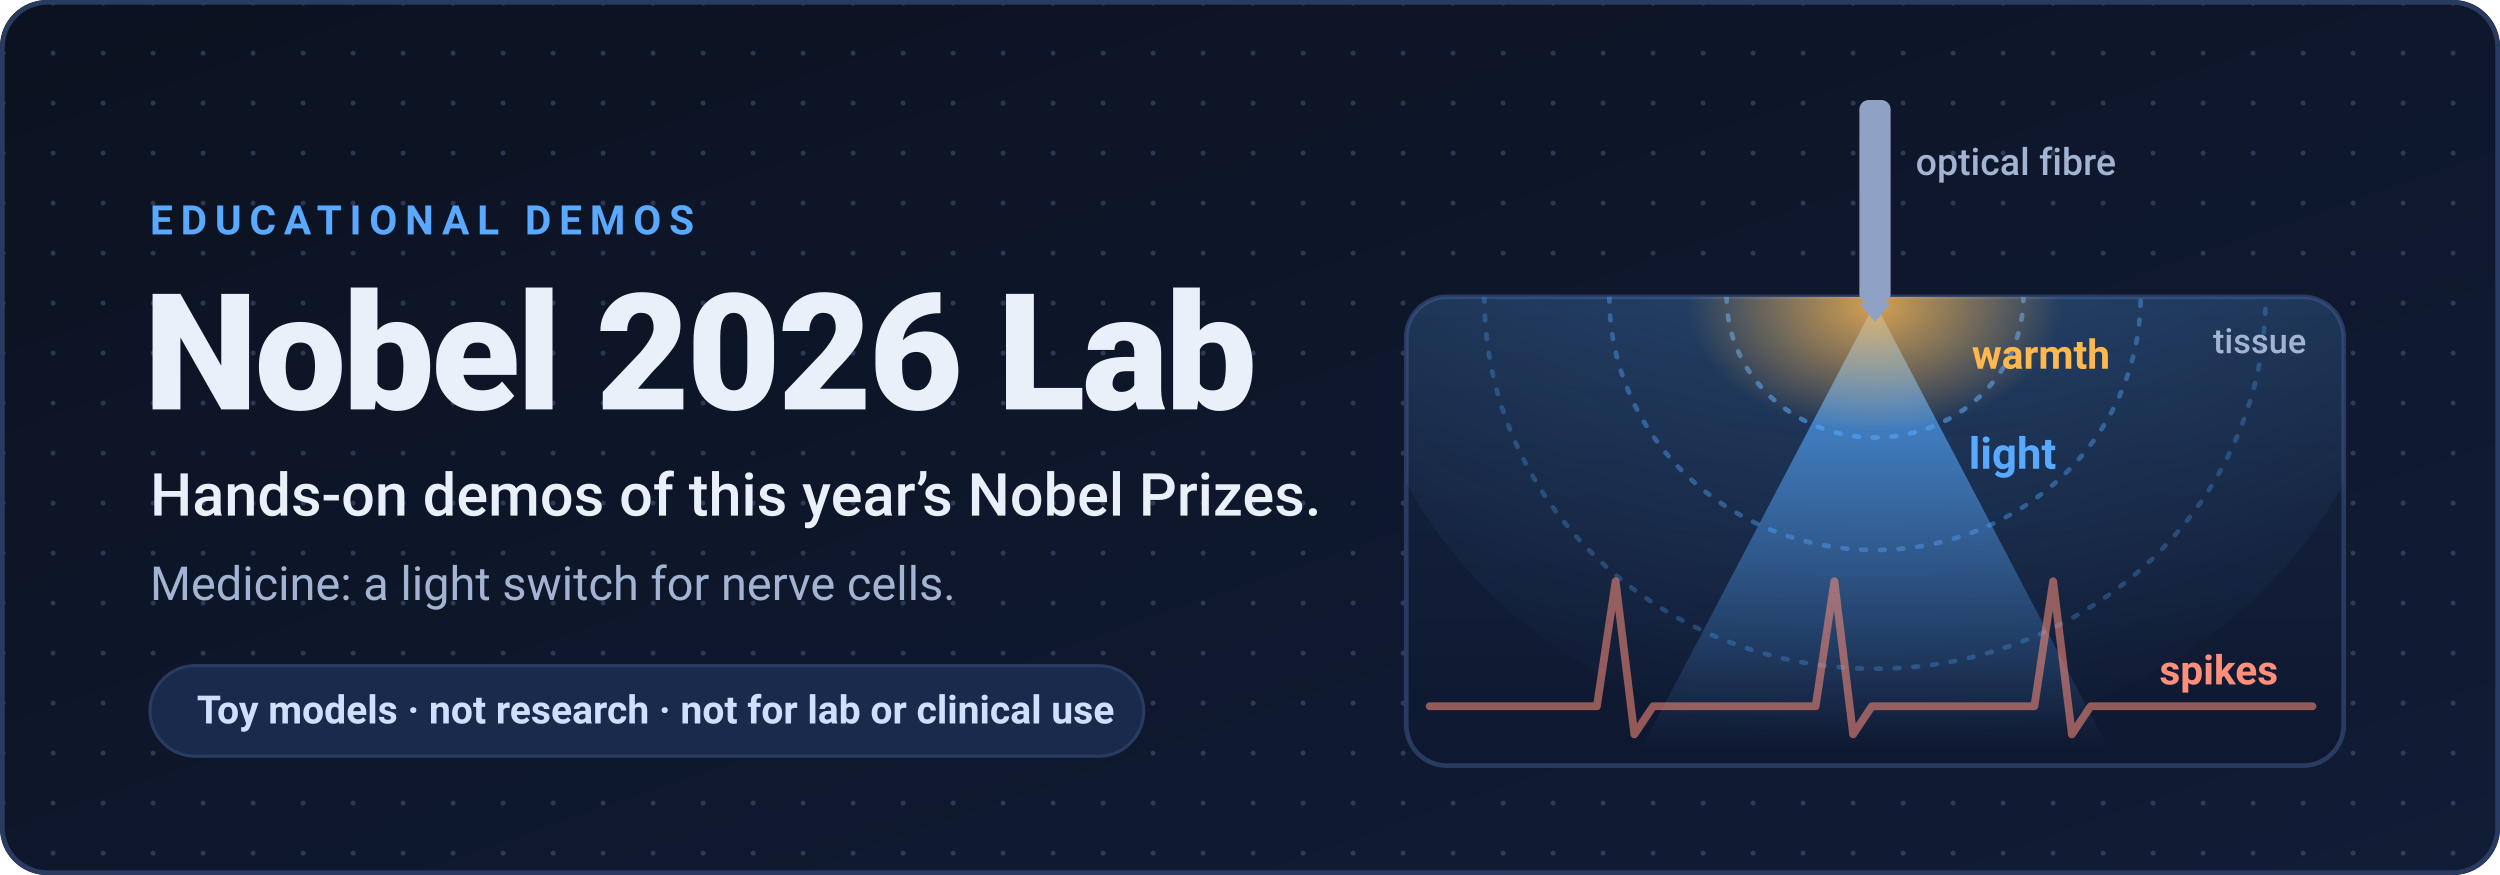
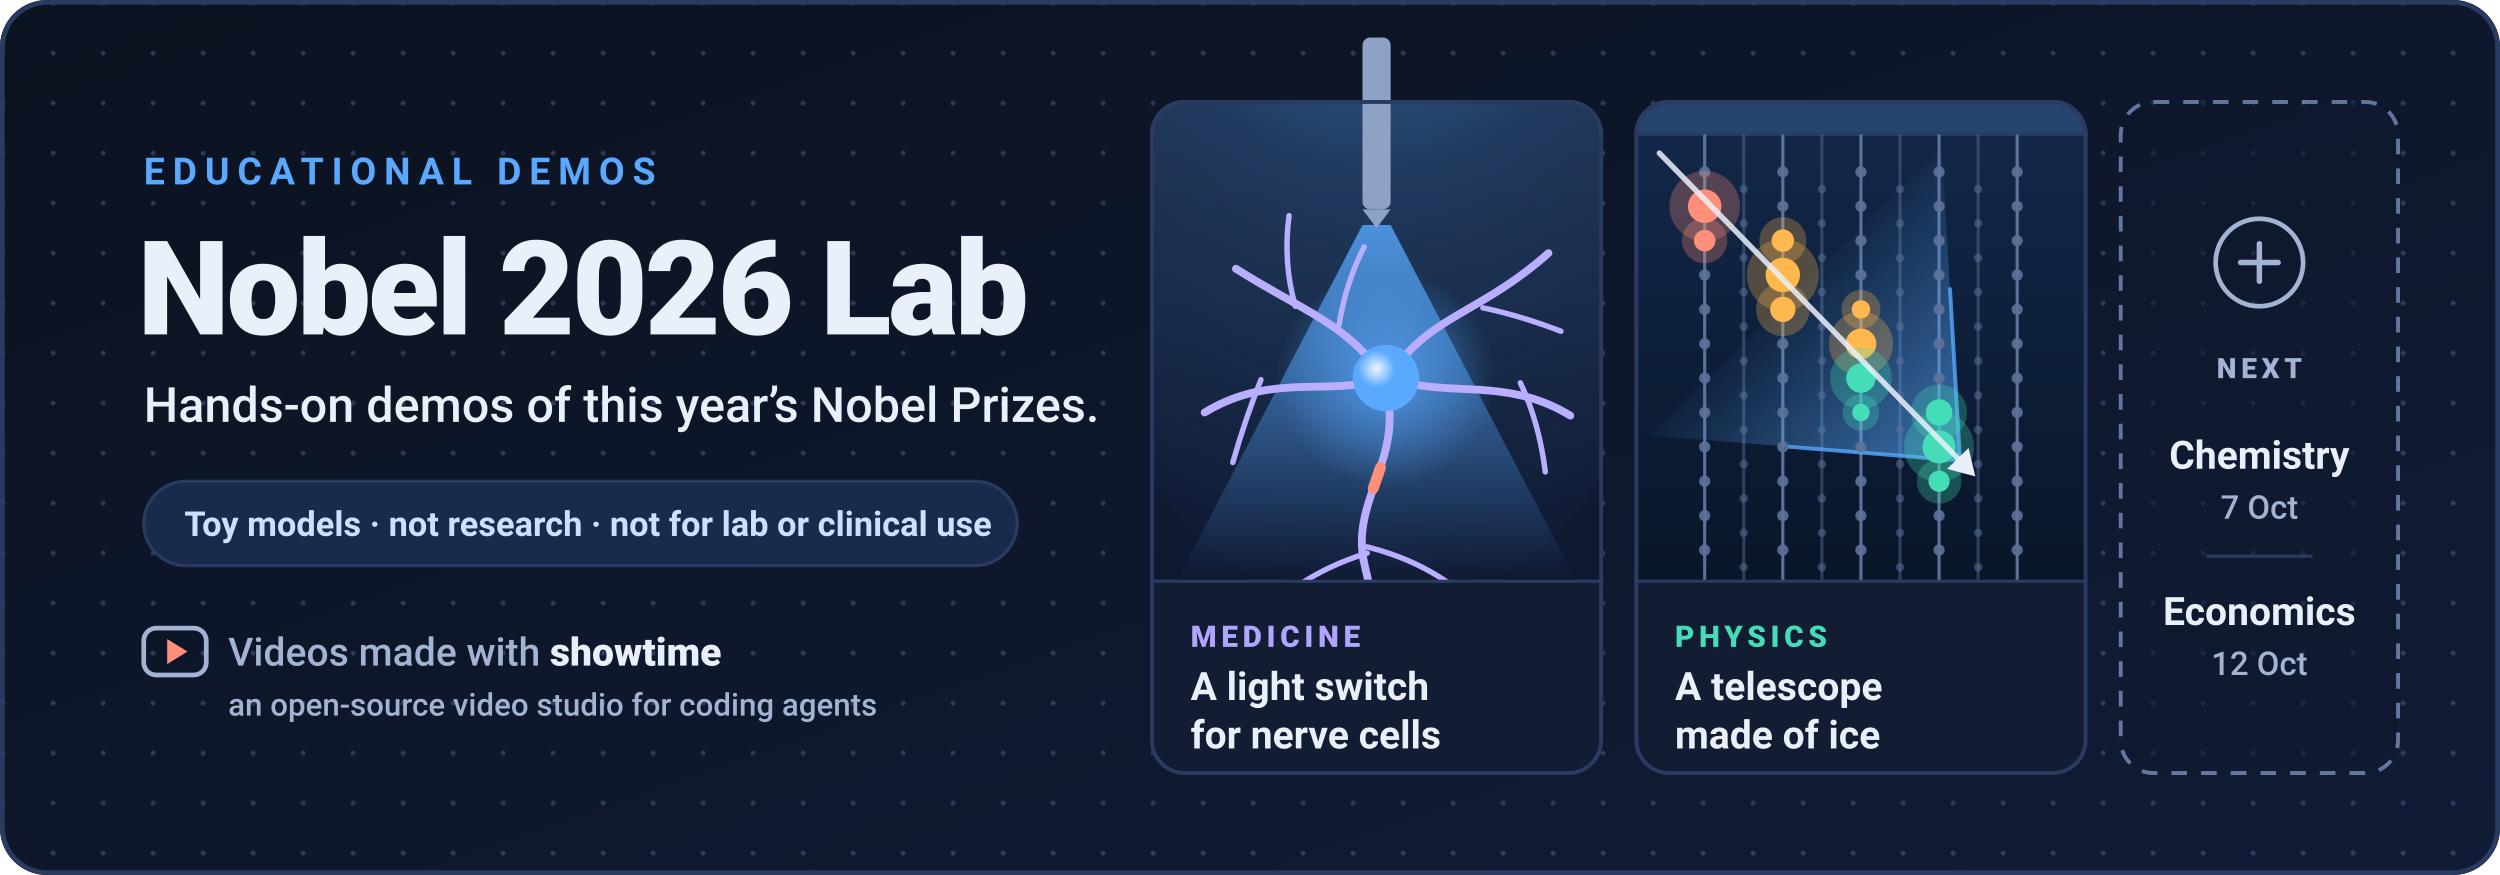
<svg xmlns="http://www.w3.org/2000/svg" viewBox="0 0 1600 560" width="1600" height="560" role="img" aria-labelledby="t d">
-   <style>.pulse{animation:pulse 5s ease-in-out infinite}@keyframes pulse{0%,100%{opacity:1}50%{opacity:.72}}.warm{animation:warm 6s ease-in-out infinite}@keyframes warm{0%,100%{opacity:.9}50%{opacity:.55}}.spk{stroke-dasharray:220 1180;stroke-dashoffset:220;animation:draw 7s linear infinite}@keyframes draw{0%{stroke-dashoffset:220}100%{stroke-dashoffset:-1180}}@media (prefers-reduced-motion: reduce){*{animation:none!important;transition:none!important}}</style>
+   <style>.pulse{animation:pulse 5s ease-in-out infinite}@keyframes pulse{0%,100%{opacity:1}50%{opacity:.7}}.lit{animation:lit 5s ease-in-out infinite}@keyframes lit{0%,100%{opacity:.85}50%{opacity:.35}}.tw{animation:tw 4s ease-in-out infinite}@keyframes tw{0%,100%{opacity:1}50%{opacity:.62}}.spk{stroke-dasharray:14 186;stroke-dashoffset:-40;animation:spk 5s linear infinite}@keyframes spk{0%{stroke-dashoffset:14}100%{stroke-dashoffset:-186}}@media (prefers-reduced-motion: reduce){*{animation:none!important;transition:none!important}}</style>
  <g font-family="system-ui, -apple-system, &quot;Segoe UI&quot;, Roboto, &quot;Helvetica Neue&quot;, Arial, sans-serif">
    <defs>
      <linearGradient id="bg" x1="0" y1="0" x2="1" y2="1">
        <stop offset="0" stop-color="#0B1220" />
        <stop offset="1" stop-color="#111C36" />
      </linearGradient>
      <pattern id="dots" width="32" height="32" patternUnits="userSpaceOnUse">
        <circle cx="2" cy="2" r="1.6" fill="#7F95C4" fill-opacity=".28" />
      </pattern>
      <linearGradient id="tis" x1="0" y1="0" x2="0" y2="1">
        <stop offset="0" stop-color="#16253F" />
        <stop offset="1" stop-color="#0E1830" />
      </linearGradient>
+       <linearGradient id="ice" x1="0" y1="0" x2="0" y2="1">
+         <stop offset="0" stop-color="#13284A" />
+         <stop offset="1" stop-color="#091629" />
+       </linearGradient>
      <linearGradient id="cone" x1="0" y1="0" x2="0" y2="1">
-         <stop offset="0" stop-color="#58A9FF" stop-opacity=".85" />
+         <stop offset="0" stop-color="#58A9FF" stop-opacity=".8" />
        <stop offset="1" stop-color="#58A9FF" stop-opacity="0" />
      </linearGradient>
      <radialGradient id="glow" cx="0.5" cy="0" r="1">
-         <stop offset="0" stop-color="#58A9FF" stop-opacity=".75" />
-         <stop offset=".45" stop-color="#58A9FF" stop-opacity=".22" />
+         <stop offset="0" stop-color="#58A9FF" stop-opacity=".6" />
+         <stop offset=".45" stop-color="#58A9FF" stop-opacity=".16" />
        <stop offset="1" stop-color="#58A9FF" stop-opacity="0" />
      </radialGradient>
-       <radialGradient id="heat" cx="0.5" cy="0.5" r="0.5">
-         <stop offset="0" stop-color="#FFB84D" stop-opacity=".8" />
-         <stop offset="1" stop-color="#FFB84D" stop-opacity="0" />
+       <radialGradient id="halo" cx="0.5" cy="0.5" r="0.5">
+         <stop offset="0" stop-color="#58A9FF" stop-opacity=".75" />
+         <stop offset="1" stop-color="#58A9FF" stop-opacity="0" />
      </radialGradient>
-       <clipPath id="tclip">
-         <rect x="900" y="190" width="600" height="300" rx="26" />
+       <radialGradient id="spark" cx="0.5" cy="0.5" r="0.5">
+         <stop offset="0" stop-color="#FFFFFF" stop-opacity=".9" />
+         <stop offset="1" stop-color="#FFFFFF" stop-opacity="0" />
+       </radialGradient>
+       <clipPath id="cardclip">
+         <rect width="290" height="432" rx="22" />
      </clipPath>
    </defs>
    <rect width="1600" height="560" rx="30" fill="url(#bg)" />
    <rect width="1600" height="560" rx="30" fill="url(#dots)" />
    <rect x="1.5" y="1.5" width="1597" height="557" rx="29" fill="none" stroke="#2A3B61" stroke-width="3" />
-     <text x="96" y="150" font-size="26" font-weight="700" fill="#58A9FF" text-anchor="start" letter-spacing="5" textLength="362" lengthAdjust="spacingAndGlyphs">EDUCATIONAL DEMOS</text>
-     <text x="92" y="262" font-size="104" font-weight="800" fill="#EAF0FA" text-anchor="start" letter-spacing="-2" textLength="742" lengthAdjust="spacingAndGlyphs">Nobel 2026 Lab</text>
-     <text x="96" y="330" font-size="38" font-weight="500" fill="#EAF0FA" text-anchor="start" textLength="732" lengthAdjust="spacingAndGlyphs">Hands-on demos of this year’s Nobel Prizes.</text>
-     <text x="96" y="384" font-size="30" font-weight="400" fill="#A3B4D2" text-anchor="start" textLength="492" lengthAdjust="spacingAndGlyphs">Medicine: a light switch for nerve cells.</text>
-     <rect x="96" y="426" width="636" height="58" rx="29" fill="#1A2A4D" stroke="#2A3B61" stroke-width="2" />
-     <text x="126" y="463" font-size="25" font-weight="600" fill="#CFE0FF" text-anchor="start" textLength="576" lengthAdjust="spacingAndGlyphs">Toy models · not research · not for lab or clinical use</text>
-     <rect x="900" y="190" width="600" height="300" rx="26" fill="url(#tis)" stroke="#2A3B61" stroke-width="3" />
-     <g clip-path="url(#tclip)">
-       <ellipse cx="1200" cy="190" rx="330" ry="285" fill="url(#glow)" class="pulse" />
-       <polygon points="1200,194 1050,480 1350,480" fill="url(#cone)" class="pulse" />
-       <path d="M1105 190 A95 90 0 0 0 1295 190" fill="none" stroke="#58A9FF" stroke-opacity="0.55" stroke-width="3" stroke-dasharray="3 9" stroke-linecap="round" />
-       <path d="M1030 190 A170 162 0 0 0 1370 190" fill="none" stroke="#58A9FF" stroke-opacity="0.4" stroke-width="3" stroke-dasharray="3 9" stroke-linecap="round" />
-       <path d="M950 190 A250 238 0 0 0 1450 190" fill="none" stroke="#58A9FF" stroke-opacity="0.28" stroke-width="3" stroke-dasharray="3 9" stroke-linecap="round" />
-       <ellipse cx="1200" cy="196" rx="120" ry="80" fill="url(#heat)" class="warm" />
-       <path d="M915 452 H1010 L1022 452 L1034 372 L1046 470 L1058 452 H1150 L1162 452 L1174 372 L1186 470 L1198 452 H1290 L1302 452 L1314 372 L1326 470 L1338 452 H1480" fill="none" stroke="#FF8F7A" stroke-opacity=".55" stroke-width="5" stroke-linejoin="round" stroke-linecap="round" />
-       <path d="M915 452 H1010 L1022 452 L1034 372 L1046 470 L1058 452 H1150 L1162 452 L1174 372 L1186 470 L1198 452 H1290 L1302 452 L1314 372 L1326 470 L1338 452 H1480" fill="none" stroke="#FF8F7A" stroke-width="6" stroke-linejoin="round" stroke-linecap="round" class="spk" />
+     <g transform="translate(88,-6) scale(1)">
+       <text x="4" y="124" font-size="24" font-weight="700" fill="#58A9FF" text-anchor="start" letter-spacing="5" textLength="334" lengthAdjust="spacingAndGlyphs">EDUCATIONAL DEMOS</text>
+       <text x="0" y="220" font-size="84" font-weight="800" fill="#EAF0FA" text-anchor="start" letter-spacing="-2" textLength="599" lengthAdjust="spacingAndGlyphs">Nobel 2026 Lab</text>
+       <text x="4" y="276" font-size="31" font-weight="500" fill="#EAF0FA" text-anchor="start" textLength="596" lengthAdjust="spacingAndGlyphs">Hands-on demos of this year’s Nobel Prizes.</text>
+       <rect x="4" y="314" width="559" height="54" rx="27" fill="#1A2A4D" stroke="#2A3B61" stroke-width="2" />
+       <text x="30" y="349" font-size="22" font-weight="600" fill="#CFE0FF" text-anchor="start" textLength="507" lengthAdjust="spacingAndGlyphs">Toy models · not research · not for lab or clinical use</text>
+       <rect x="4" y="408" width="40" height="30" rx="8" fill="none" stroke="#A3B4D2" stroke-width="3" />
+       <polygon points="19,415 19,431 32,423" fill="#FF8F7A" />
+       <text x="58" y="432" font-size="25" fill="#A3B4D2" font-weight="500">Videos made with <tspan fill="#EAF0FA" font-weight="800">showtime</tspan>
+       </text>
+       <text x="58" y="464" font-size="20" font-weight="500" fill="#A3B4D2" text-anchor="start">an open-source video studio for coding agents</text>
    </g>
-     <rect x="1190" y="64" width="20" height="130" rx="6" fill="#8FA2C6" />
-     <path d="M1190 194 H1210 L1200 206 Z" fill="#8FA2C6" />
-     <text x="1226" y="112" font-size="24" font-weight="500" fill="#A3B4D2" text-anchor="start">optical fibre</text>
-     <text x="1260" y="300" font-size="28" font-weight="700" fill="#58A9FF" text-anchor="start">light</text>
-     <text x="1262" y="236" font-size="26" font-weight="700" fill="#FFB84D" text-anchor="start">warmth</text>
-     <text x="1420" y="438" font-size="26" font-weight="700" fill="#FF8F7A" text-anchor="middle">spikes</text>
-     <text x="1476" y="226" font-size="22" font-weight="500" fill="#A3B4D2" text-anchor="end">tissue</text>
+     <g transform="translate(736,64) scale(1)">
+       <g clip-path="url(#cardclip)">
+         <rect width="290" height="308" fill="url(#tis)" />
+         <ellipse cx="145" cy="78" rx="190" ry="250" fill="url(#glow)" class="pulse" />
+         <polygon points="136,80 154,80 273,308 17,308" fill="url(#cone)" class="pulse" />
+         <circle cx="151" cy="178" r="70" fill="url(#halo)" class="pulse" />
+         <g fill="none" stroke="#B9AEFF" stroke-linecap="round" stroke-linejoin="round">
+           <path d="M139.0 164 C117.0 140 93.0 132 55.0 108" stroke-width="5" />
+           <path d="M163.0 164 C185.0 138 217.0 132 255.0 98" stroke-width="5" />
+           <path d="M133.0 182 C103.0 186 71.0 178 35.0 200" stroke-width="5" />
+           <path d="M169.0 182 C201.0 188 233.0 180 269.0 202" stroke-width="5" />
+           <path d="M93.0 132 Q85.0 104 89.0 74" stroke-width="3.5" />
+           <path d="M213.0 133 Q237.0 138 263.0 148" stroke-width="3.5" />
+           <path d="M71.0 179 Q61.0 204 53.0 232" stroke-width="3.5" />
+           <path d="M237.0 181 Q249.0 206 253.0 238" stroke-width="3.5" />
+           <path d="M121.0 144 Q125.0 118 137.0 94" stroke-width="3.5" />
+           <path d="M139.0 290 Q113.0 298 93.0 312" stroke-width="3.5" />
+           <path d="M139.0 286 Q171.0 294 195.0 312" stroke-width="3.5" />
+           <path d="M153.0 196 C157.0 234 129.0 260 137.0 296 S145.0 328 147.0 312" stroke-width="5" />
+         </g>
+         <path d="M153.0 196 C157.0 234 129.0 260 137.0 296 S145.0 328 147.0 312" fill="none" stroke="#FF8F7A" stroke-width="7" stroke-linecap="round" class="spk" pathLength="100" />
+         <circle cx="151" cy="178" r="21" fill="#B9AEFF" />
+         <circle cx="151" cy="178" r="21" fill="#58A9FF" class="lit" />
+         <circle cx="145" cy="172" r="12" fill="url(#spark)" class="lit" />
+       </g>
+       <rect x="136" y="-40" width="18" height="110" rx="5" fill="#8FA2C6" />
+       <path d="M136 70 H154 L145 82 Z" fill="#8FA2C6" />
+       <rect y="308" width="290" height="124" fill="#121C32" clip-path="url(#cardclip)" />
+       <line x1="0" y1="308" x2="290" y2="308" stroke="#2A3B61" stroke-width="2" />
+       <text x="26" y="350" font-size="19" font-weight="800" fill="#B2A5FF" text-anchor="start" letter-spacing="3">MEDICINE</text>
+       <text x="26" y="384" font-size="25" font-weight="700" fill="#EAF0FA" text-anchor="start">A light switch</text>
+       <text x="26" y="415" font-size="25" font-weight="700" fill="#EAF0FA" text-anchor="start">for nerve cells</text>
+       <rect x="1.25" y="1.25" width="287.5" height="429.5" rx="21" fill="none" stroke="#2A3B61" stroke-width="2.5" />
+       <g transform="translate(310,0)">
+         <g clip-path="url(#cardclip)">
+           <rect width="290" height="308" fill="url(#ice)" />
+           <rect width="290" height="22" fill="#26446F" />
+           <line x1="0" y1="22" x2="290" y2="22" stroke="#2A3B61" stroke-width="2" />
+           <g stroke="#5D7299" stroke-opacity="0.45" stroke-width="2">
+             <line x1="70" y1="22" x2="70" y2="308" />
+             <line x1="120" y1="22" x2="120" y2="308" />
+             <line x1="170" y1="22" x2="170" y2="308" />
+             <line x1="220" y1="22" x2="220" y2="308" />
+           </g>
+           <g stroke="#5D7299" stroke-opacity="1" stroke-width="2">
+             <line x1="45" y1="22" x2="45" y2="308" />
+             <line x1="95" y1="22" x2="95" y2="308" />
+             <line x1="145" y1="22" x2="145" y2="308" />
+             <line x1="195" y1="22" x2="195" y2="308" />
+             <line x1="245" y1="22" x2="245" y2="308" />
+           </g>
+           <linearGradient id="ckv" gradientUnits="userSpaceOnUse" x1="208.4" y1="230.8" x2="96.6" y2="116.4">
+             <stop offset="0" stop-color="#58A9FF" stop-opacity=".62" />
+             <stop offset="1" stop-color="#58A9FF" stop-opacity="0" />
+           </linearGradient>
+           <polygon points="208.4,230.8 196.7,31.2 9.1,214.6" fill="url(#ckv)" class="pulse" />
+           <line x1="208.4" y1="230.8" x2="202.0" y2="121.0" stroke="#58A9FF" stroke-width="2.5" stroke-opacity=".8" stroke-linecap="round" />
+           <line x1="208.4" y1="230.8" x2="98.8" y2="221.9" stroke="#58A9FF" stroke-width="2.5" stroke-opacity=".8" stroke-linecap="round" />
+           <circle cx="70" cy="57" r="2.7" fill="#5D7299" fill-opacity="0.5" />
+           <circle cx="70" cy="79" r="2.7" fill="#5D7299" fill-opacity="0.5" />
+           <circle cx="70" cy="101" r="2.7" fill="#5D7299" fill-opacity="0.5" />
+           <circle cx="70" cy="123" r="2.7" fill="#5D7299" fill-opacity="0.5" />
+           <circle cx="70" cy="145" r="2.7" fill="#5D7299" fill-opacity="0.5" />
+           <circle cx="70" cy="167" r="2.7" fill="#5D7299" fill-opacity="0.5" />
+           <circle cx="70" cy="189" r="2.7" fill="#5D7299" fill-opacity="0.5" />
+           <circle cx="70" cy="211" r="2.7" fill="#5D7299" fill-opacity="0.5" />
+           <circle cx="70" cy="233" r="2.7" fill="#5D7299" fill-opacity="0.5" />
+           <circle cx="70" cy="255" r="2.7" fill="#5D7299" fill-opacity="0.5" />
+           <circle cx="70" cy="277" r="2.7" fill="#5D7299" fill-opacity="0.5" />
+           <circle cx="70" cy="299" r="2.7" fill="#5D7299" fill-opacity="0.5" />
+           <circle cx="120" cy="57" r="2.7" fill="#5D7299" fill-opacity="0.5" />
+           <circle cx="120" cy="79" r="2.7" fill="#5D7299" fill-opacity="0.5" />
+           <circle cx="120" cy="101" r="2.7" fill="#5D7299" fill-opacity="0.5" />
+           <circle cx="120" cy="123" r="2.7" fill="#5D7299" fill-opacity="0.5" />
+           <circle cx="120" cy="145" r="2.7" fill="#5D7299" fill-opacity="0.5" />
+           <circle cx="120" cy="167" r="2.7" fill="#5D7299" fill-opacity="0.5" />
+           <circle cx="120" cy="189" r="2.7" fill="#5D7299" fill-opacity="0.5" />
+           <circle cx="120" cy="211" r="2.7" fill="#5D7299" fill-opacity="0.5" />
+           <circle cx="120" cy="233" r="2.7" fill="#5D7299" fill-opacity="0.5" />
+           <circle cx="120" cy="255" r="2.7" fill="#5D7299" fill-opacity="0.5" />
+           <circle cx="120" cy="277" r="2.7" fill="#5D7299" fill-opacity="0.5" />
+           <circle cx="120" cy="299" r="2.7" fill="#5D7299" fill-opacity="0.5" />
+           <circle cx="170" cy="57" r="2.7" fill="#5D7299" fill-opacity="0.5" />
+           <circle cx="170" cy="79" r="2.7" fill="#5D7299" fill-opacity="0.5" />
+           <circle cx="170" cy="101" r="2.7" fill="#5D7299" fill-opacity="0.5" />
+           <circle cx="170" cy="123" r="2.7" fill="#5D7299" fill-opacity="0.5" />
+           <circle cx="170" cy="145" r="2.7" fill="#5D7299" fill-opacity="0.5" />
+           <circle cx="170" cy="167" r="2.7" fill="#5D7299" fill-opacity="0.5" />
+           <circle cx="170" cy="189" r="2.7" fill="#5D7299" fill-opacity="0.5" />
+           <circle cx="170" cy="211" r="2.7" fill="#5D7299" fill-opacity="0.5" />
+           <circle cx="170" cy="233" r="2.7" fill="#5D7299" fill-opacity="0.5" />
+           <circle cx="170" cy="255" r="2.7" fill="#5D7299" fill-opacity="0.5" />
+           <circle cx="170" cy="277" r="2.7" fill="#5D7299" fill-opacity="0.5" />
+           <circle cx="170" cy="299" r="2.7" fill="#5D7299" fill-opacity="0.5" />
+           <circle cx="220" cy="57" r="2.7" fill="#5D7299" fill-opacity="0.5" />
+           <circle cx="220" cy="79" r="2.7" fill="#5D7299" fill-opacity="0.5" />
+           <circle cx="220" cy="101" r="2.7" fill="#5D7299" fill-opacity="0.5" />
+           <circle cx="220" cy="123" r="2.7" fill="#5D7299" fill-opacity="0.5" />
+           <circle cx="220" cy="145" r="2.7" fill="#5D7299" fill-opacity="0.5" />
+           <circle cx="220" cy="167" r="2.7" fill="#5D7299" fill-opacity="0.5" />
+           <circle cx="220" cy="189" r="2.7" fill="#5D7299" fill-opacity="0.5" />
+           <circle cx="220" cy="211" r="2.7" fill="#5D7299" fill-opacity="0.5" />
+           <circle cx="220" cy="233" r="2.7" fill="#5D7299" fill-opacity="0.5" />
+           <circle cx="220" cy="255" r="2.7" fill="#5D7299" fill-opacity="0.5" />
+           <circle cx="220" cy="277" r="2.7" fill="#5D7299" fill-opacity="0.5" />
+           <circle cx="220" cy="299" r="2.7" fill="#5D7299" fill-opacity="0.5" />
+           <circle cx="45" cy="46" r="3.6" fill="#5D7299" fill-opacity="0.9" />
+           <circle cx="45" cy="112" r="3.6" fill="#5D7299" fill-opacity="0.9" />
+           <circle cx="45" cy="134" r="3.6" fill="#5D7299" fill-opacity="0.9" />
+           <circle cx="45" cy="156" r="3.6" fill="#5D7299" fill-opacity="0.9" />
+           <circle cx="45" cy="178" r="3.6" fill="#5D7299" fill-opacity="0.9" />
+           <circle cx="45" cy="200" r="3.6" fill="#5D7299" fill-opacity="0.9" />
+           <circle cx="45" cy="222" r="3.6" fill="#5D7299" fill-opacity="0.9" />
+           <circle cx="45" cy="244" r="3.6" fill="#5D7299" fill-opacity="0.9" />
+           <circle cx="45" cy="266" r="3.6" fill="#5D7299" fill-opacity="0.9" />
+           <circle cx="45" cy="288" r="3.6" fill="#5D7299" fill-opacity="0.9" />
+           <circle cx="95" cy="46" r="3.6" fill="#5D7299" fill-opacity="0.9" />
+           <circle cx="95" cy="68" r="3.6" fill="#5D7299" fill-opacity="0.9" />
+           <circle cx="95" cy="156" r="3.6" fill="#5D7299" fill-opacity="0.9" />
+           <circle cx="95" cy="178" r="3.6" fill="#5D7299" fill-opacity="0.9" />
+           <circle cx="95" cy="200" r="3.6" fill="#5D7299" fill-opacity="0.9" />
+           <circle cx="95" cy="222" r="3.6" fill="#5D7299" fill-opacity="0.9" />
+           <circle cx="95" cy="244" r="3.6" fill="#5D7299" fill-opacity="0.9" />
+           <circle cx="95" cy="266" r="3.6" fill="#5D7299" fill-opacity="0.9" />
+           <circle cx="95" cy="288" r="3.6" fill="#5D7299" fill-opacity="0.9" />
+           <circle cx="145" cy="46" r="3.6" fill="#5D7299" fill-opacity="0.9" />
+           <circle cx="145" cy="68" r="3.6" fill="#5D7299" fill-opacity="0.9" />
+           <circle cx="145" cy="90" r="3.6" fill="#5D7299" fill-opacity="0.9" />
+           <circle cx="145" cy="112" r="3.6" fill="#5D7299" fill-opacity="0.9" />
+           <circle cx="145" cy="222" r="3.6" fill="#5D7299" fill-opacity="0.9" />
+           <circle cx="145" cy="244" r="3.6" fill="#5D7299" fill-opacity="0.9" />
+           <circle cx="145" cy="266" r="3.6" fill="#5D7299" fill-opacity="0.9" />
+           <circle cx="145" cy="288" r="3.6" fill="#5D7299" fill-opacity="0.9" />
+           <circle cx="195" cy="46" r="3.6" fill="#5D7299" fill-opacity="0.9" />
+           <circle cx="195" cy="68" r="3.6" fill="#5D7299" fill-opacity="0.9" />
+           <circle cx="195" cy="90" r="3.6" fill="#5D7299" fill-opacity="0.9" />
+           <circle cx="195" cy="112" r="3.6" fill="#5D7299" fill-opacity="0.9" />
+           <circle cx="195" cy="134" r="3.6" fill="#5D7299" fill-opacity="0.9" />
+           <circle cx="195" cy="156" r="3.6" fill="#5D7299" fill-opacity="0.9" />
+           <circle cx="195" cy="178" r="3.6" fill="#5D7299" fill-opacity="0.9" />
+           <circle cx="195" cy="266" r="3.6" fill="#5D7299" fill-opacity="0.9" />
+           <circle cx="195" cy="288" r="3.6" fill="#5D7299" fill-opacity="0.9" />
+           <circle cx="245" cy="46" r="3.6" fill="#5D7299" fill-opacity="0.9" />
+           <circle cx="245" cy="68" r="3.6" fill="#5D7299" fill-opacity="0.9" />
+           <circle cx="245" cy="90" r="3.6" fill="#5D7299" fill-opacity="0.9" />
+           <circle cx="245" cy="112" r="3.6" fill="#5D7299" fill-opacity="0.9" />
+           <circle cx="245" cy="134" r="3.6" fill="#5D7299" fill-opacity="0.9" />
+           <circle cx="245" cy="156" r="3.6" fill="#5D7299" fill-opacity="0.9" />
+           <circle cx="245" cy="178" r="3.6" fill="#5D7299" fill-opacity="0.9" />
+           <circle cx="245" cy="200" r="3.6" fill="#5D7299" fill-opacity="0.9" />
+           <circle cx="245" cy="222" r="3.6" fill="#5D7299" fill-opacity="0.9" />
+           <circle cx="245" cy="244" r="3.6" fill="#5D7299" fill-opacity="0.9" />
+           <circle cx="245" cy="266" r="3.6" fill="#5D7299" fill-opacity="0.9" />
+           <circle cx="245" cy="288" r="3.6" fill="#5D7299" fill-opacity="0.9" />
+           <g class="tw" style="animation-delay:-0.65s">
+             <circle cx="45" cy="68" r="22.6" fill="#FF8F7A" fill-opacity=".28" />
+             <circle cx="45" cy="68" r="10.7" fill="#FF8F7A" />
+           </g>
+           <g class="tw" style="animation-delay:-0.88s">
+             <circle cx="45" cy="90" r="14.5" fill="#FF8F7A" fill-opacity=".28" />
+             <circle cx="45" cy="90" r="6.9" fill="#FF8F7A" />
+           </g>
+           <g class="tw" style="animation-delay:-1.38s">
+             <circle cx="95" cy="90" r="15.0" fill="#FFB84D" fill-opacity=".28" />
+             <circle cx="95" cy="90" r="7.2" fill="#FFB84D" />
+           </g>
+           <g class="tw" style="animation-delay:-1.61s">
+             <circle cx="95" cy="112" r="23.1" fill="#FFB84D" fill-opacity=".28" />
+             <circle cx="95" cy="112" r="11.0" fill="#FFB84D" />
+           </g>
+           <g class="tw" style="animation-delay:-1.84s">
+             <circle cx="95" cy="134" r="17.1" fill="#FFB84D" fill-opacity=".28" />
+             <circle cx="95" cy="134" r="8.1" fill="#FFB84D" />
+           </g>
+           <g class="tw" style="animation-delay:-2.35s">
+             <circle cx="145" cy="134" r="12.4" fill="#FFB84D" fill-opacity=".28" />
+             <circle cx="145" cy="134" r="5.9" fill="#FFB84D" />
+           </g>
+           <g class="tw" style="animation-delay:-2.58s">
+             <circle cx="145" cy="156" r="20.5" fill="#FFB84D" fill-opacity=".28" />
+             <circle cx="145" cy="156" r="9.8" fill="#FFB84D" />
+           </g>
+           <g class="tw" style="animation-delay:-2.81s">
+             <circle cx="145" cy="178" r="19.7" fill="#45DDB7" fill-opacity=".28" />
+             <circle cx="145" cy="178" r="9.4" fill="#45DDB7" />
+           </g>
+           <g class="tw" style="animation-delay:-3.04s">
+             <circle cx="145" cy="200" r="11.7" fill="#45DDB7" fill-opacity=".28" />
+             <circle cx="145" cy="200" r="5.6" fill="#45DDB7" />
+           </g>
+           <g class="tw" style="animation-delay:-3.54s">
+             <circle cx="195" cy="200" r="17.9" fill="#45DDB7" fill-opacity=".28" />
+             <circle cx="195" cy="200" r="8.5" fill="#45DDB7" />
+           </g>
+           <g class="tw" style="animation-delay:-3.77s">
+             <circle cx="195" cy="222" r="22.4" fill="#45DDB7" fill-opacity=".28" />
+             <circle cx="195" cy="222" r="10.6" fill="#45DDB7" />
+           </g>
+           <g class="tw" style="animation-delay:-4.00s">
+             <circle cx="195" cy="244" r="14.3" fill="#45DDB7" fill-opacity=".28" />
+             <circle cx="195" cy="244" r="6.8" fill="#45DDB7" />
+           </g>
+           <line x1="16" y1="34" x2="208.4" y2="230.8" stroke="#EAF0FA" stroke-width="3.5" stroke-linecap="round" stroke-opacity=".85" />
+           <polygon points="218.2,240.9 213.9,222.7 200.1,236.1" fill="#EAF0FA" />
+         </g>
+         <rect y="308" width="290" height="124" fill="#121C32" clip-path="url(#cardclip)" />
+         <line x1="0" y1="308" x2="290" y2="308" stroke="#2A3B61" stroke-width="2" />
+         <text x="26" y="350" font-size="19" font-weight="800" fill="#45DDB7" text-anchor="start" letter-spacing="3">PHYSICS</text>
+         <text x="26" y="384" font-size="25" font-weight="700" fill="#EAF0FA" text-anchor="start">A telescope</text>
+         <text x="26" y="415" font-size="25" font-weight="700" fill="#EAF0FA" text-anchor="start">made of ice</text>
+         <rect x="1.25" y="1.25" width="287.5" height="429.5" rx="21" fill="none" stroke="#2A3B61" stroke-width="2.5" />
+       </g>
+       <g transform="translate(620,0)">
+         <rect x="1.25" y="1.25" width="177.5" height="429.5" rx="21" fill="#0F1A30" fill-opacity=".55" stroke="#7F95C4" stroke-opacity=".75" stroke-width="2.5" stroke-dasharray="10 9" />
+         <circle cx="90" cy="104" r="28" fill="none" stroke="#A3B4D2" stroke-width="3" />
+         <path d="M78 104 H102 M90 92 V116" stroke="#A3B4D2" stroke-width="3.5" stroke-linecap="round" />
+         <text x="90" y="178" font-size="18" font-weight="800" fill="#A3B4D2" text-anchor="middle" letter-spacing="3">NEXT</text>
+         <text x="90" y="236" font-size="25" font-weight="700" fill="#EAF0FA" text-anchor="middle">Chemistry</text>
+         <text x="90" y="268" font-size="21" font-weight="500" fill="#A3B4D2" text-anchor="middle">7 Oct</text>
+         <text x="90" y="336" font-size="25" font-weight="700" fill="#EAF0FA" text-anchor="middle">Economics</text>
+         <text x="90" y="368" font-size="21" font-weight="500" fill="#A3B4D2" text-anchor="middle">12 Oct</text>
+         <line x1="56" y1="292" x2="124" y2="292" stroke="#2A3B61" stroke-width="2" />
+       </g>
+     </g>
  </g>
</svg>
